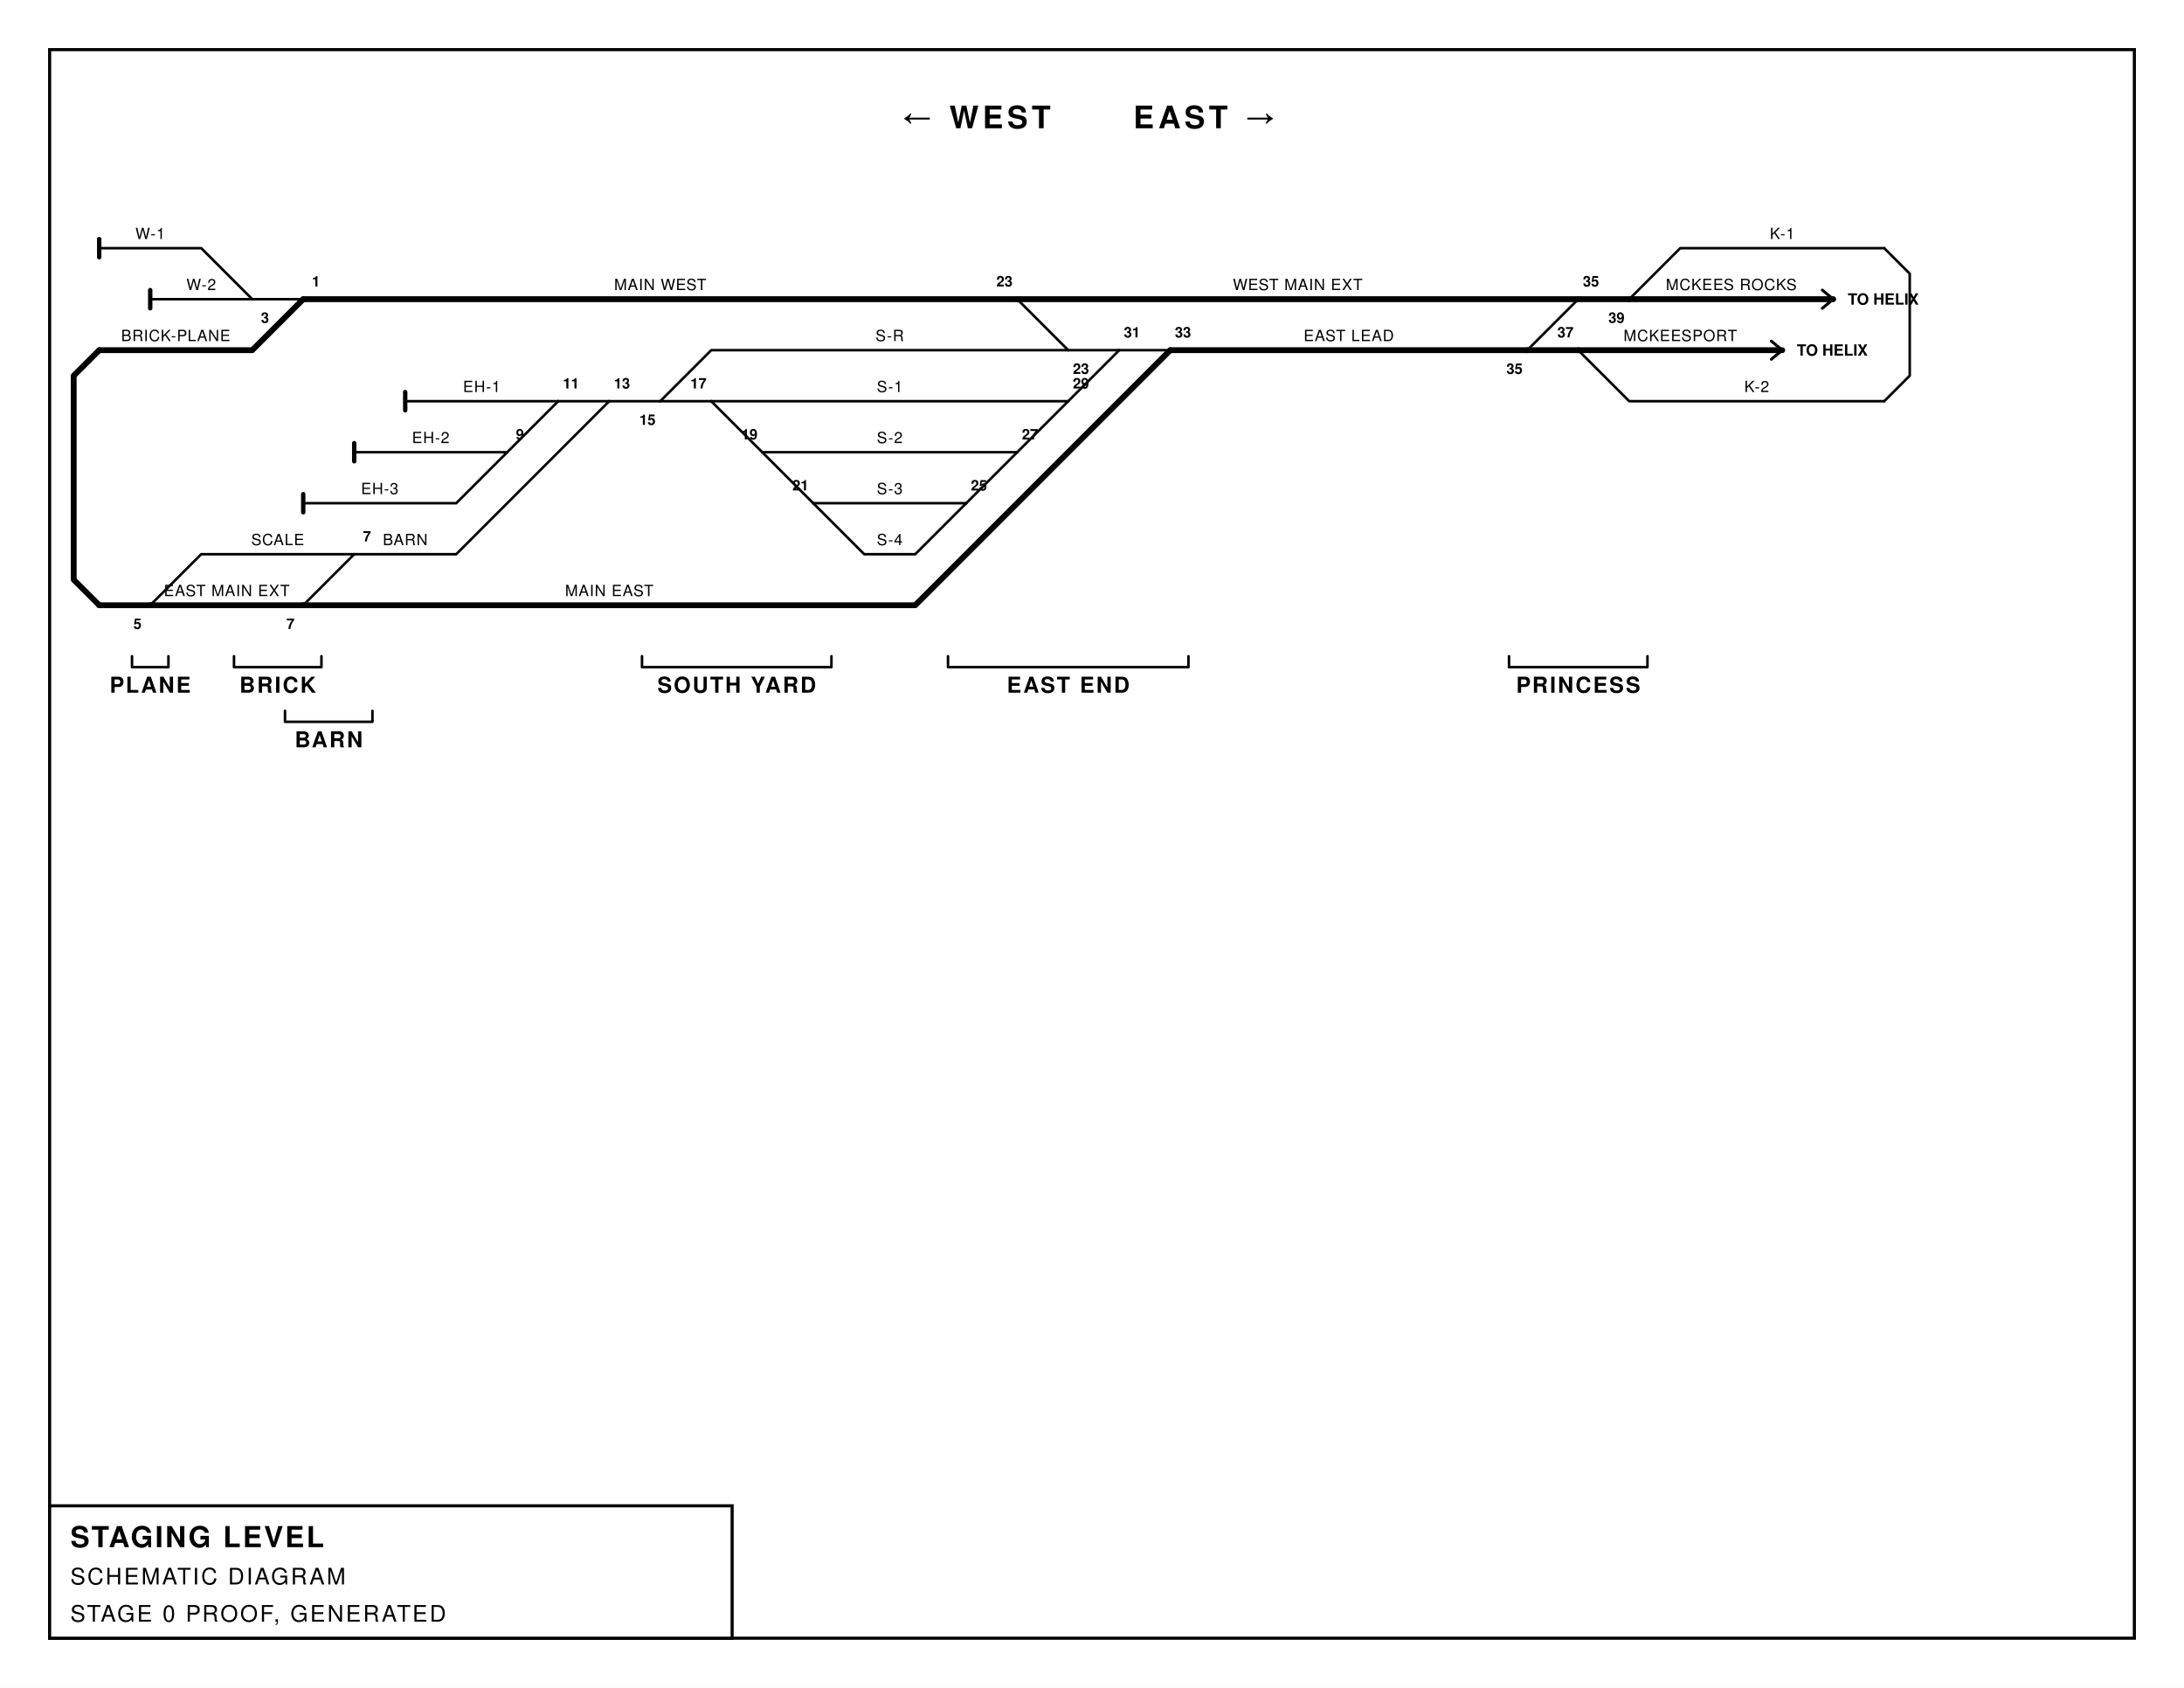
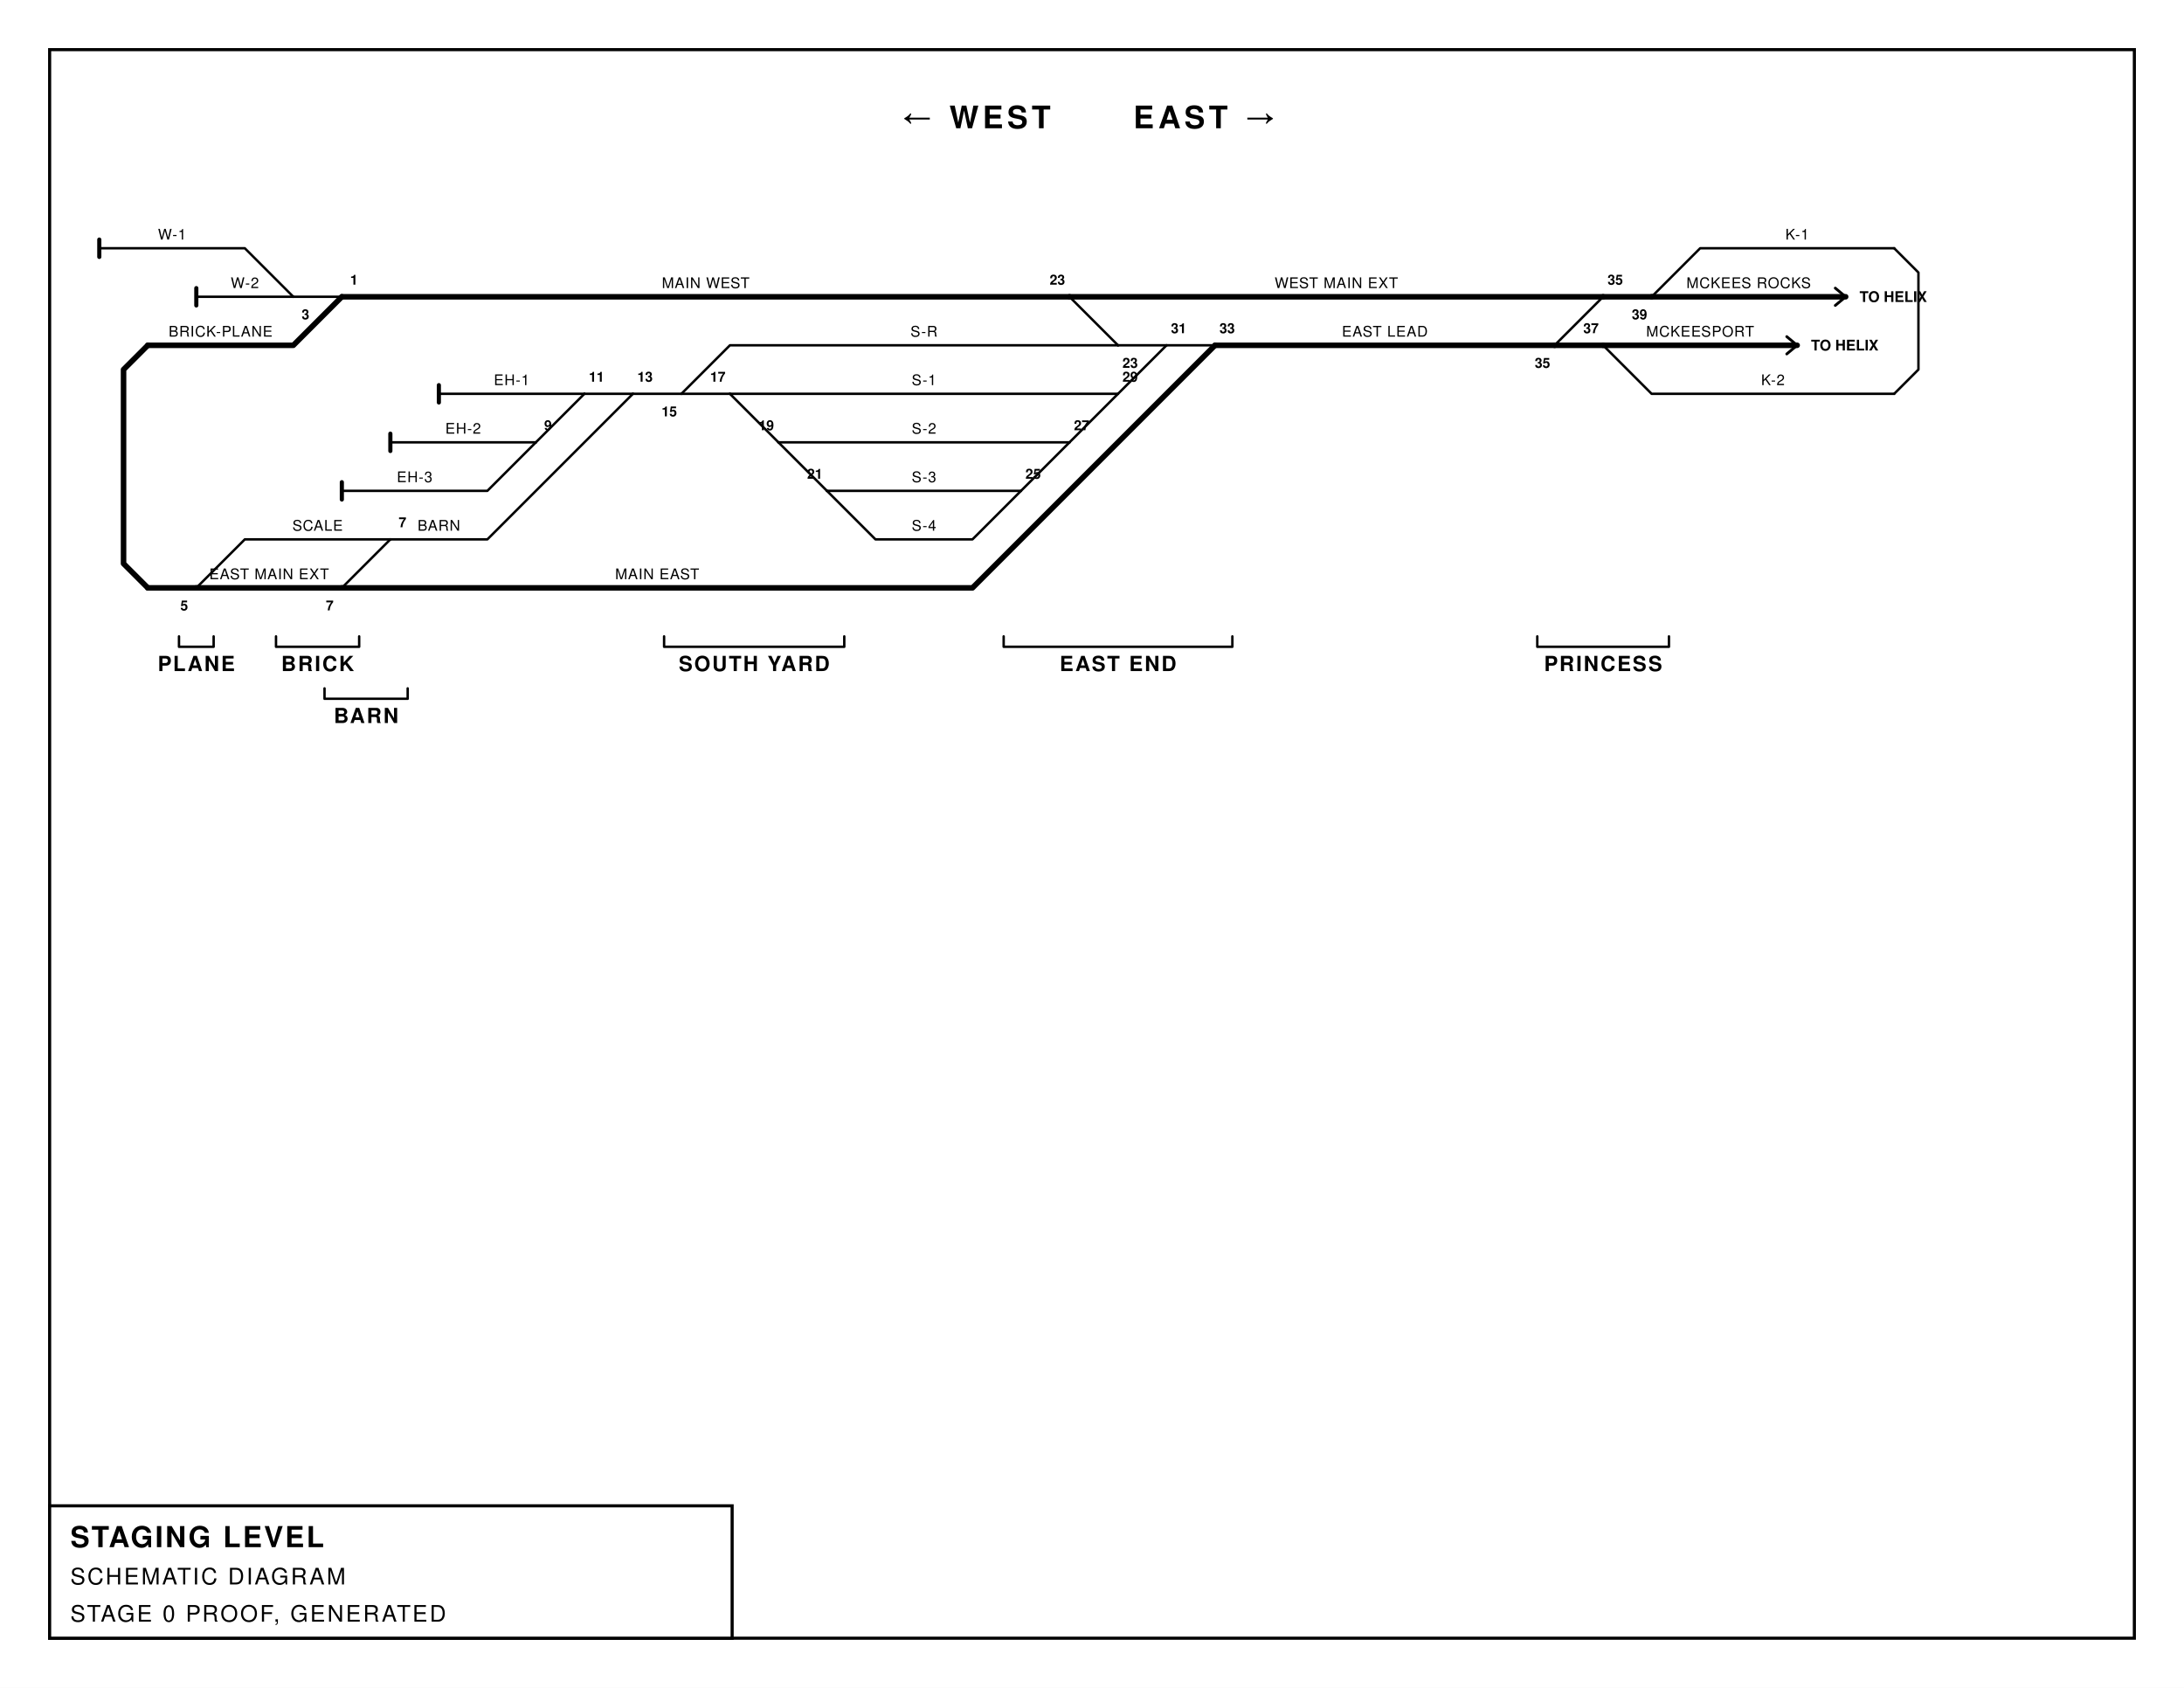
<svg xmlns="http://www.w3.org/2000/svg" viewBox="0 0 1056 816" width="1056" height="816" font-family="'Helvetica Neue',Helvetica,Arial,sans-serif">
  <rect width="1056" height="816" fill="#fff" />
  <rect x="24" y="24" width="1008" height="768" fill="none" stroke="#000" stroke-width="1.5" />
-   <g transform="translate(5.7,14.3) scale(0.8807)" fill="none" stroke="#000" stroke-linecap="round" stroke-linejoin="round">
-     <path d="M552.0,148.0 L580.0,176.0" stroke-width="1.4" />
-     <path d="M832.0,176.0 L860.0,148.0" stroke-width="1.4" />
-     <path d="M160.0,316.0 L188.0,288.0" stroke-width="1.4" />
-     <path d="M188.0,288.0 L244.0,288.0 L328.0,204.0" stroke-width="1.4" />
-     <path d="M76.0,316.0 L160.0,316.0" stroke-width="3.2" />
-     <path d="M160.0,148.0 L552.0,148.0" stroke-width="3.2" />
-     <path d="M132.0,148.0 L160.0,148.0" stroke-width="1.4" />
-     <path d="M48.0,176.0 L132.0,176.0 L160.0,148.0" stroke-width="3.2" />
-     <path d="M48.0,316.0 L76.0,316.0" stroke-width="3.2" />
-     <path d="M524.0,260.0 L552.0,232.0" stroke-width="1.4" />
-     <path d="M440.0,260.0 L468.0,288.0 L496.0,288.0 L524.0,260.0" stroke-width="1.4" />
-     <path d="M440.0,260.0 L524.0,260.0" stroke-width="1.4" />
-     <path d="M356.0,204.0 L384.0,176.0 L580.0,176.0" stroke-width="1.4" />
+   <g transform="translate(7.8,19.5) scale(0.8377)" fill="none" stroke="#000" stroke-linecap="round" stroke-linejoin="round">
+     <path d="M608.0,148.0 L636.0,176.0" stroke-width="1.4" />
+     <path d="M888.0,176.0 L916.0,148.0" stroke-width="1.4" />
+     <path d="M188.0,316.0 L216.0,288.0" stroke-width="1.4" />
+     <path d="M216.0,288.0 L272.0,288.0 L356.0,204.0" stroke-width="1.4" />
+     <path d="M104.0,316.0 L188.0,316.0" stroke-width="3.2" />
+     <path d="M188.0,148.0 L608.0,148.0" stroke-width="3.2" />
+     <path d="M160.0,148.0 L188.0,148.0" stroke-width="1.4" />
+     <path d="M76.0,176.0 L160.0,176.0 L188.0,148.0" stroke-width="3.2" />
+     <path d="M76.0,316.0 L104.0,316.0" stroke-width="3.2" />
+     <path d="M580.0,260.0 L608.0,232.0" stroke-width="1.4" />
+     <path d="M468.0,260.0 L496.0,288.0 L552.0,288.0 L580.0,260.0" stroke-width="1.4" />
+     <path d="M468.0,260.0 L580.0,260.0" stroke-width="1.4" />
+     <path d="M384.0,204.0 L412.0,176.0 L636.0,176.0" stroke-width="1.4" />
+     <path d="M384.0,204.0 L412.0,204.0" stroke-width="1.4" />
+     <path d="M412.0,204.0 L440.0,232.0" stroke-width="1.4" />
+     <path d="M412.0,204.0 L636.0,204.0" stroke-width="1.4" />
+     <path d="M692.0,176.0 L888.0,176.0" stroke-width="3.2" />
+     <path d="M664.0,176.0 L692.0,176.0" stroke-width="1.4" />
+     <path d="M188.0,316.0 L552.0,316.0 L692.0,176.0" stroke-width="3.2" />
+     <path d="M48.0,120.0 L132.0,120.0 L160.0,148.0" stroke-width="1.4" />
+     <path d="M104.0,148.0 L160.0,148.0" stroke-width="1.4" />
+     <path d="M636.0,204.0 L664.0,176.0" stroke-width="1.4" />
+     <path d="M608.0,232.0 L636.0,204.0" stroke-width="1.4" />
+     <path d="M440.0,232.0 L468.0,260.0" stroke-width="1.4" />
+     <path d="M916.0,148.0 L944.0,148.0" stroke-width="3.2" />
+     <path d="M608.0,148.0 L916.0,148.0" stroke-width="3.2" />
+     <path d="M440.0,232.0 L608.0,232.0" stroke-width="1.4" />
+     <path d="M636.0,176.0 L664.0,176.0" stroke-width="1.4" />
+     <path d="M944.0,148.0 L1056.0,148.0" stroke-width="3.2" />
+     <path d="M944.0,148.0 L972.0,120.0 L1084.0,120.0" stroke-width="1.4" />
+     <path d="M916.0,176.0 L944.0,204.0 L1084.0,204.0" stroke-width="1.4" />
+     <path d="M888.0,176.0 L916.0,176.0" stroke-width="3.2" />
+     <path d="M916.0,176.0 L1028.0,176.0" stroke-width="3.2" />
    <path d="M356.0,204.0 L384.0,204.0" stroke-width="1.4" />
-     <path d="M384.0,204.0 L412.0,232.0" stroke-width="1.4" />
-     <path d="M384.0,204.0 L580.0,204.0" stroke-width="1.4" />
-     <path d="M636.0,176.0 L832.0,176.0" stroke-width="3.2" />
-     <path d="M608.0,176.0 L636.0,176.0" stroke-width="1.4" />
-     <path d="M160.0,316.0 L496.0,316.0 L636.0,176.0" stroke-width="3.2" />
-     <path d="M48.0,120.0 L104.0,120.0 L132.0,148.0" stroke-width="1.4" />
-     <path d="M76.0,148.0 L132.0,148.0" stroke-width="1.4" />
-     <path d="M580.0,204.0 L608.0,176.0" stroke-width="1.4" />
-     <path d="M552.0,232.0 L580.0,204.0" stroke-width="1.4" />
-     <path d="M412.0,232.0 L440.0,260.0" stroke-width="1.4" />
-     <path d="M860.0,148.0 L888.0,148.0" stroke-width="3.2" />
-     <path d="M552.0,148.0 L860.0,148.0" stroke-width="3.2" />
-     <path d="M412.0,232.0 L552.0,232.0" stroke-width="1.4" />
-     <path d="M580.0,176.0 L608.0,176.0" stroke-width="1.4" />
-     <path d="M888.0,148.0 L1000.0,148.0" stroke-width="3.2" />
-     <path d="M888.0,148.0 L916.0,120.0 L1028.0,120.0" stroke-width="1.4" />
-     <path d="M860.0,176.0 L888.0,204.0 L1028.0,204.0" stroke-width="1.4" />
-     <path d="M832.0,176.0 L860.0,176.0" stroke-width="3.2" />
-     <path d="M860.0,176.0 L972.0,176.0" stroke-width="3.2" />
+     <path d="M104.0,316.0 L132.0,288.0 L216.0,288.0" stroke-width="1.4" />
+     <path d="M216.0,232.0 L300.0,232.0" stroke-width="1.4" />
+     <path d="M188.0,260.0 L272.0,260.0 L300.0,232.0" stroke-width="1.4" />
+     <path d="M300.0,232.0 L328.0,204.0" stroke-width="1.4" />
    <path d="M328.0,204.0 L356.0,204.0" stroke-width="1.4" />
-     <path d="M76.0,316.0 L104.0,288.0 L188.0,288.0" stroke-width="1.4" />
-     <path d="M188.0,232.0 L272.0,232.0" stroke-width="1.4" />
-     <path d="M160.0,260.0 L244.0,260.0 L272.0,232.0" stroke-width="1.4" />
-     <path d="M272.0,232.0 L300.0,204.0" stroke-width="1.4" />
-     <path d="M300.0,204.0 L328.0,204.0" stroke-width="1.4" />
-     <path d="M216.0,204.0 L300.0,204.0" stroke-width="1.4" />
-     <path d="M48.0,176.0 L34.0,190.0 L34.0,302.0 L48.0,316.0" stroke-width="3.2" />
-     <path d="M1028.0,120.0 L1042.0,134.0 L1042.0,190.0 L1028.0,204.0" stroke-width="1.4" />
+     <path d="M244.0,204.0 L328.0,204.0" stroke-width="1.4" />
+     <path d="M76.0,176.0 L62.0,190.0 L62.0,302.0 L76.0,316.0" stroke-width="3.2" />
+     <path d="M1084.0,120.0 L1098.0,134.0 L1098.0,190.0 L1084.0,204.0" stroke-width="1.4" />
    <path d="M48.0,115.0 L48.0,125.0" stroke-width="2.4" />
-     <path d="M76.0,143.0 L76.0,153.0" stroke-width="2.4" />
-     <path d="M1000.0,148.0 m-6,-5 l6,5 l-6,5" stroke-width="1.6" />
-     <path d="M972.0,176.0 m-6,-5 l6,5 l-6,5" stroke-width="1.6" />
-     <path d="M188.0,227.0 L188.0,237.0" stroke-width="2.4" />
-     <path d="M160.0,255.0 L160.0,265.0" stroke-width="2.4" />
-     <path d="M216.0,199.0 L216.0,209.0" stroke-width="2.4" />
-     <path d="M122.0,344 L122.0,350 L170.0,350 L170.0,344" stroke-width="1.4" />
-     <path d="M66.0,344 L66.0,350 L86.0,350 L86.0,344" stroke-width="1.4" />
-     <path d="M150.0,374 L150.0,380 L198.0,380 L198.0,374" stroke-width="1.4" />
-     <path d="M346.0,344 L346.0,350 L450.0,350 L450.0,344" stroke-width="1.4" />
-     <path d="M514.0,344 L514.0,350 L646.0,350 L646.0,344" stroke-width="1.4" />
-     <path d="M822.0,344 L822.0,350 L898.0,350 L898.0,344" stroke-width="1.4" />
-     <text x="216.0" y="283.0" font-size="8.5" text-anchor="middle" font-weight="normal" fill="#000" stroke="none" letter-spacing="0.4">BARN</text>
-     <text x="118.0" y="311.0" font-size="8.5" text-anchor="middle" font-weight="normal" fill="#000" stroke="none" letter-spacing="0.4">EAST MAIN EXT</text>
-     <text x="356.0" y="143.0" font-size="8.5" text-anchor="middle" font-weight="normal" fill="#000" stroke="none" letter-spacing="0.4">MAIN WEST</text>
-     <text x="90.0" y="171.0" font-size="8.5" text-anchor="middle" font-weight="normal" fill="#000" stroke="none" letter-spacing="0.4">BRICK-PLANE</text>
-     <text x="482.0" y="283.0" font-size="8.5" text-anchor="middle" font-weight="normal" fill="#000" stroke="none" letter-spacing="0.4">S-4</text>
-     <text x="482.0" y="255.0" font-size="8.5" text-anchor="middle" font-weight="normal" fill="#000" stroke="none" letter-spacing="0.4">S-3</text>
-     <text x="482.0" y="171.0" font-size="8.5" text-anchor="middle" font-weight="normal" fill="#000" stroke="none" letter-spacing="0.4">S-R</text>
-     <text x="482.0" y="199.0" font-size="8.5" text-anchor="middle" font-weight="normal" fill="#000" stroke="none" letter-spacing="0.4">S-1</text>
-     <text x="734.0" y="171.0" font-size="8.5" text-anchor="middle" font-weight="normal" fill="#000" stroke="none" letter-spacing="0.4">EAST LEAD</text>
-     <text x="328.0" y="311.0" font-size="8.5" text-anchor="middle" font-weight="normal" fill="#000" stroke="none" letter-spacing="0.4">MAIN EAST</text>
-     <text x="76.0" y="115.0" font-size="8.5" text-anchor="middle" font-weight="normal" fill="#000" stroke="none" letter-spacing="0.4">W-1</text>
-     <text x="104.0" y="143.0" font-size="8.5" text-anchor="middle" font-weight="normal" fill="#000" stroke="none" letter-spacing="0.4">W-2</text>
-     <text x="706.0" y="143.0" font-size="8.5" text-anchor="middle" font-weight="normal" fill="#000" stroke="none" letter-spacing="0.4">WEST MAIN EXT</text>
-     <text x="482.0" y="227.0" font-size="8.5" text-anchor="middle" font-weight="normal" fill="#000" stroke="none" letter-spacing="0.4">S-2</text>
-     <text x="944.0" y="143.0" font-size="8.5" text-anchor="middle" font-weight="normal" fill="#000" stroke="none" letter-spacing="0.4">MCKEES ROCKS</text>
-     <text x="972.0" y="115.0" font-size="8.5" text-anchor="middle" font-weight="normal" fill="#000" stroke="none" letter-spacing="0.4">K-1</text>
-     <text x="958.0" y="199.0" font-size="8.5" text-anchor="middle" font-weight="normal" fill="#000" stroke="none" letter-spacing="0.4">K-2</text>
-     <text x="916.0" y="171.0" font-size="8.5" text-anchor="middle" font-weight="normal" fill="#000" stroke="none" letter-spacing="0.4">MCKEESPORT</text>
-     <text x="146.0" y="283.0" font-size="8.5" text-anchor="middle" font-weight="normal" fill="#000" stroke="none" letter-spacing="0.4">SCALE</text>
-     <text x="230.0" y="227.0" font-size="8.5" text-anchor="middle" font-weight="normal" fill="#000" stroke="none" letter-spacing="0.4">EH-2</text>
-     <text x="202.0" y="255.0" font-size="8.5" text-anchor="middle" font-weight="normal" fill="#000" stroke="none" letter-spacing="0.4">EH-3</text>
-     <text x="258.0" y="199.0" font-size="8.5" text-anchor="middle" font-weight="normal" fill="#000" stroke="none" letter-spacing="0.4">EH-1</text>
-     <text x="167.0" y="141.0" font-size="8" text-anchor="middle" font-weight="bold" fill="#000" stroke="none">1</text>
-     <text x="531.0" y="253.0" font-size="8" text-anchor="middle" font-weight="bold" fill="#000" stroke="none">25</text>
-     <text x="377.0" y="197.0" font-size="8" text-anchor="middle" font-weight="bold" fill="#000" stroke="none">17</text>
-     <text x="643.0" y="169.0" font-size="8" text-anchor="middle" font-weight="bold" fill="#000" stroke="none">33</text>
-     <text x="139.0" y="161.0" font-size="8" text-anchor="middle" font-weight="bold" fill="#000" stroke="none">3</text>
-     <text x="69.0" y="329.0" font-size="8" text-anchor="middle" font-weight="bold" fill="#000" stroke="none">5</text>
-     <text x="587.0" y="197.0" font-size="8" text-anchor="middle" font-weight="bold" fill="#000" stroke="none">29</text>
-     <text x="433.0" y="253.0" font-size="8" text-anchor="middle" font-weight="bold" fill="#000" stroke="none">21</text>
-     <text x="559.0" y="225.0" font-size="8" text-anchor="middle" font-weight="bold" fill="#000" stroke="none">27</text>
-     <text x="545.0" y="141.0" font-size="8" text-anchor="middle" font-weight="bold" fill="#000" stroke="none">23</text>
-     <text x="587.0" y="189.0" font-size="8" text-anchor="middle" font-weight="bold" fill="#000" stroke="none">23</text>
-     <text x="615.0" y="169.0" font-size="8" text-anchor="middle" font-weight="bold" fill="#000" stroke="none">31</text>
-     <text x="881.0" y="161.0" font-size="8" text-anchor="middle" font-weight="bold" fill="#000" stroke="none">39</text>
-     <text x="405.0" y="225.0" font-size="8" text-anchor="middle" font-weight="bold" fill="#000" stroke="none">19</text>
-     <text x="853.0" y="169.0" font-size="8" text-anchor="middle" font-weight="bold" fill="#000" stroke="none">37</text>
-     <text x="349.0" y="217.0" font-size="8" text-anchor="middle" font-weight="bold" fill="#000" stroke="none">15</text>
-     <text x="867.0" y="141.0" font-size="8" text-anchor="middle" font-weight="bold" fill="#000" stroke="none">35</text>
-     <text x="825.0" y="189.0" font-size="8" text-anchor="middle" font-weight="bold" fill="#000" stroke="none">35</text>
-     <text x="335.0" y="197.0" font-size="8" text-anchor="middle" font-weight="bold" fill="#000" stroke="none">13</text>
-     <text x="279.0" y="225.0" font-size="8" text-anchor="middle" font-weight="bold" fill="#000" stroke="none">9</text>
-     <text x="195.0" y="281.0" font-size="8" text-anchor="middle" font-weight="bold" fill="#000" stroke="none">7</text>
-     <text x="153.0" y="329.0" font-size="8" text-anchor="middle" font-weight="bold" fill="#000" stroke="none">7</text>
-     <text x="307.0" y="197.0" font-size="8" text-anchor="middle" font-weight="bold" fill="#000" stroke="none">11</text>
-     <text x="1008.0" y="151.0" font-size="8.5" text-anchor="start" font-weight="bold" fill="#000" stroke="none">TO HELIX</text>
-     <text x="980.0" y="179.0" font-size="8.5" text-anchor="start" font-weight="bold" fill="#000" stroke="none">TO HELIX</text>
-     <text x="146.0" y="364.0" font-size="12" text-anchor="middle" font-weight="bold" fill="#000" stroke="none" letter-spacing="1">BRICK</text>
-     <text x="76.0" y="364.0" font-size="12" text-anchor="middle" font-weight="bold" fill="#000" stroke="none" letter-spacing="1">PLANE</text>
-     <text x="174.0" y="394.0" font-size="12" text-anchor="middle" font-weight="bold" fill="#000" stroke="none" letter-spacing="1">BARN</text>
-     <text x="398.0" y="364.0" font-size="12" text-anchor="middle" font-weight="bold" fill="#000" stroke="none" letter-spacing="1">SOUTH YARD</text>
-     <text x="580.0" y="364.0" font-size="12" text-anchor="middle" font-weight="bold" fill="#000" stroke="none" letter-spacing="1">EAST END</text>
-     <text x="860.0" y="364.0" font-size="12" text-anchor="middle" font-weight="bold" fill="#000" stroke="none" letter-spacing="1">PRINCESS</text>
+     <path d="M104.0,143.0 L104.0,153.0" stroke-width="2.4" />
+     <path d="M1056.0,148.0 m-6,-5 l6,5 l-6,5" stroke-width="1.6" />
+     <path d="M1028.0,176.0 m-6,-5 l6,5 l-6,5" stroke-width="1.6" />
+     <path d="M216.0,227.0 L216.0,237.0" stroke-width="2.4" />
+     <path d="M188.0,255.0 L188.0,265.0" stroke-width="2.4" />
+     <path d="M244.0,199.0 L244.0,209.0" stroke-width="2.4" />
+     <path d="M150.0,344 L150.0,350 L198.0,350 L198.0,344" stroke-width="1.4" />
+     <path d="M94.0,344 L94.0,350 L114.0,350 L114.0,344" stroke-width="1.4" />
+     <path d="M178.0,374 L178.0,380 L226.0,380 L226.0,374" stroke-width="1.4" />
+     <path d="M374.0,344 L374.0,350 L478.0,350 L478.0,344" stroke-width="1.4" />
+     <path d="M570.0,344 L570.0,350 L702.0,350 L702.0,344" stroke-width="1.4" />
+     <path d="M878.0,344 L878.0,350 L954.0,350 L954.0,344" stroke-width="1.4" />
+     <text x="244.0" y="283.0" font-size="8.5" text-anchor="middle" font-weight="normal" fill="#000" stroke="none" letter-spacing="0.4">BARN</text>
+     <text x="146.0" y="311.0" font-size="8.5" text-anchor="middle" font-weight="normal" fill="#000" stroke="none" letter-spacing="0.4">EAST MAIN EXT</text>
+     <text x="398.0" y="143.0" font-size="8.5" text-anchor="middle" font-weight="normal" fill="#000" stroke="none" letter-spacing="0.4">MAIN WEST</text>
+     <text x="118.0" y="171.0" font-size="8.5" text-anchor="middle" font-weight="normal" fill="#000" stroke="none" letter-spacing="0.4">BRICK-PLANE</text>
+     <text x="524.0" y="283.0" font-size="8.5" text-anchor="middle" font-weight="normal" fill="#000" stroke="none" letter-spacing="0.4">S-4</text>
+     <text x="524.0" y="255.0" font-size="8.5" text-anchor="middle" font-weight="normal" fill="#000" stroke="none" letter-spacing="0.4">S-3</text>
+     <text x="524.0" y="171.0" font-size="8.5" text-anchor="middle" font-weight="normal" fill="#000" stroke="none" letter-spacing="0.4">S-R</text>
+     <text x="524.0" y="199.0" font-size="8.5" text-anchor="middle" font-weight="normal" fill="#000" stroke="none" letter-spacing="0.4">S-1</text>
+     <text x="790.0" y="171.0" font-size="8.5" text-anchor="middle" font-weight="normal" fill="#000" stroke="none" letter-spacing="0.4">EAST LEAD</text>
+     <text x="370.0" y="311.0" font-size="8.5" text-anchor="middle" font-weight="normal" fill="#000" stroke="none" letter-spacing="0.4">MAIN EAST</text>
+     <text x="90.0" y="115.0" font-size="8.5" text-anchor="middle" font-weight="normal" fill="#000" stroke="none" letter-spacing="0.4">W-1</text>
+     <text x="132.0" y="143.0" font-size="8.5" text-anchor="middle" font-weight="normal" fill="#000" stroke="none" letter-spacing="0.4">W-2</text>
+     <text x="762.0" y="143.0" font-size="8.5" text-anchor="middle" font-weight="normal" fill="#000" stroke="none" letter-spacing="0.4">WEST MAIN EXT</text>
+     <text x="524.0" y="227.0" font-size="8.5" text-anchor="middle" font-weight="normal" fill="#000" stroke="none" letter-spacing="0.4">S-2</text>
+     <text x="1000.0" y="143.0" font-size="8.5" text-anchor="middle" font-weight="normal" fill="#000" stroke="none" letter-spacing="0.4">MCKEES ROCKS</text>
+     <text x="1028.0" y="115.0" font-size="8.5" text-anchor="middle" font-weight="normal" fill="#000" stroke="none" letter-spacing="0.4">K-1</text>
+     <text x="1014.0" y="199.0" font-size="8.5" text-anchor="middle" font-weight="normal" fill="#000" stroke="none" letter-spacing="0.4">K-2</text>
+     <text x="972.0" y="171.0" font-size="8.5" text-anchor="middle" font-weight="normal" fill="#000" stroke="none" letter-spacing="0.4">MCKEESPORT</text>
+     <text x="174.0" y="283.0" font-size="8.5" text-anchor="middle" font-weight="normal" fill="#000" stroke="none" letter-spacing="0.4">SCALE</text>
+     <text x="258.0" y="227.0" font-size="8.5" text-anchor="middle" font-weight="normal" fill="#000" stroke="none" letter-spacing="0.4">EH-2</text>
+     <text x="230.0" y="255.0" font-size="8.5" text-anchor="middle" font-weight="normal" fill="#000" stroke="none" letter-spacing="0.4">EH-3</text>
+     <text x="286.0" y="199.0" font-size="8.5" text-anchor="middle" font-weight="normal" fill="#000" stroke="none" letter-spacing="0.4">EH-1</text>
+     <text x="195.0" y="141.0" font-size="8" text-anchor="middle" font-weight="bold" fill="#000" stroke="none">1</text>
+     <text x="587.0" y="253.0" font-size="8" text-anchor="middle" font-weight="bold" fill="#000" stroke="none">25</text>
+     <text x="405.0" y="197.0" font-size="8" text-anchor="middle" font-weight="bold" fill="#000" stroke="none">17</text>
+     <text x="699.0" y="169.0" font-size="8" text-anchor="middle" font-weight="bold" fill="#000" stroke="none">33</text>
+     <text x="167.0" y="161.0" font-size="8" text-anchor="middle" font-weight="bold" fill="#000" stroke="none">3</text>
+     <text x="97.0" y="329.0" font-size="8" text-anchor="middle" font-weight="bold" fill="#000" stroke="none">5</text>
+     <text x="643.0" y="197.0" font-size="8" text-anchor="middle" font-weight="bold" fill="#000" stroke="none">29</text>
+     <text x="461.0" y="253.0" font-size="8" text-anchor="middle" font-weight="bold" fill="#000" stroke="none">21</text>
+     <text x="615.0" y="225.0" font-size="8" text-anchor="middle" font-weight="bold" fill="#000" stroke="none">27</text>
+     <text x="601.0" y="141.0" font-size="8" text-anchor="middle" font-weight="bold" fill="#000" stroke="none">23</text>
+     <text x="643.0" y="189.0" font-size="8" text-anchor="middle" font-weight="bold" fill="#000" stroke="none">23</text>
+     <text x="671.0" y="169.0" font-size="8" text-anchor="middle" font-weight="bold" fill="#000" stroke="none">31</text>
+     <text x="937.0" y="161.0" font-size="8" text-anchor="middle" font-weight="bold" fill="#000" stroke="none">39</text>
+     <text x="433.0" y="225.0" font-size="8" text-anchor="middle" font-weight="bold" fill="#000" stroke="none">19</text>
+     <text x="909.0" y="169.0" font-size="8" text-anchor="middle" font-weight="bold" fill="#000" stroke="none">37</text>
+     <text x="377.0" y="217.0" font-size="8" text-anchor="middle" font-weight="bold" fill="#000" stroke="none">15</text>
+     <text x="923.0" y="141.0" font-size="8" text-anchor="middle" font-weight="bold" fill="#000" stroke="none">35</text>
+     <text x="881.0" y="189.0" font-size="8" text-anchor="middle" font-weight="bold" fill="#000" stroke="none">35</text>
+     <text x="363.0" y="197.0" font-size="8" text-anchor="middle" font-weight="bold" fill="#000" stroke="none">13</text>
+     <text x="307.0" y="225.0" font-size="8" text-anchor="middle" font-weight="bold" fill="#000" stroke="none">9</text>
+     <text x="223.0" y="281.0" font-size="8" text-anchor="middle" font-weight="bold" fill="#000" stroke="none">7</text>
+     <text x="181.0" y="329.0" font-size="8" text-anchor="middle" font-weight="bold" fill="#000" stroke="none">7</text>
+     <text x="335.0" y="197.0" font-size="8" text-anchor="middle" font-weight="bold" fill="#000" stroke="none">11</text>
+     <text x="1064.0" y="151.0" font-size="8.5" text-anchor="start" font-weight="bold" fill="#000" stroke="none">TO HELIX</text>
+     <text x="1036.0" y="179.0" font-size="8.5" text-anchor="start" font-weight="bold" fill="#000" stroke="none">TO HELIX</text>
+     <text x="174.0" y="364.0" font-size="12" text-anchor="middle" font-weight="bold" fill="#000" stroke="none" letter-spacing="1">BRICK</text>
+     <text x="104.0" y="364.0" font-size="12" text-anchor="middle" font-weight="bold" fill="#000" stroke="none" letter-spacing="1">PLANE</text>
+     <text x="202.0" y="394.0" font-size="12" text-anchor="middle" font-weight="bold" fill="#000" stroke="none" letter-spacing="1">BARN</text>
+     <text x="426.0" y="364.0" font-size="12" text-anchor="middle" font-weight="bold" fill="#000" stroke="none" letter-spacing="1">SOUTH YARD</text>
+     <text x="636.0" y="364.0" font-size="12" text-anchor="middle" font-weight="bold" fill="#000" stroke="none" letter-spacing="1">EAST END</text>
+     <text x="916.0" y="364.0" font-size="12" text-anchor="middle" font-weight="bold" fill="#000" stroke="none" letter-spacing="1">PRINCESS</text>
  </g>
  <text x="508.0" y="62" font-size="15" text-anchor="end" font-weight="bold" letter-spacing="2">← WEST</text>
  <text x="548.0" y="62" font-size="15" text-anchor="start" font-weight="bold" letter-spacing="2">EAST →</text>
  <rect x="24" y="728" width="330" height="64" fill="#fff" stroke="#000" stroke-width="1.5" />
  <text x="34" y="748" font-size="14" font-weight="bold" letter-spacing="1">STAGING LEVEL</text>
  <text x="34" y="766" font-size="11" font-weight="normal" letter-spacing="1">SCHEMATIC DIAGRAM</text>
  <text x="34" y="784" font-size="11" font-weight="normal" letter-spacing="1">STAGE 0 PROOF, GENERATED</text>
</svg>
